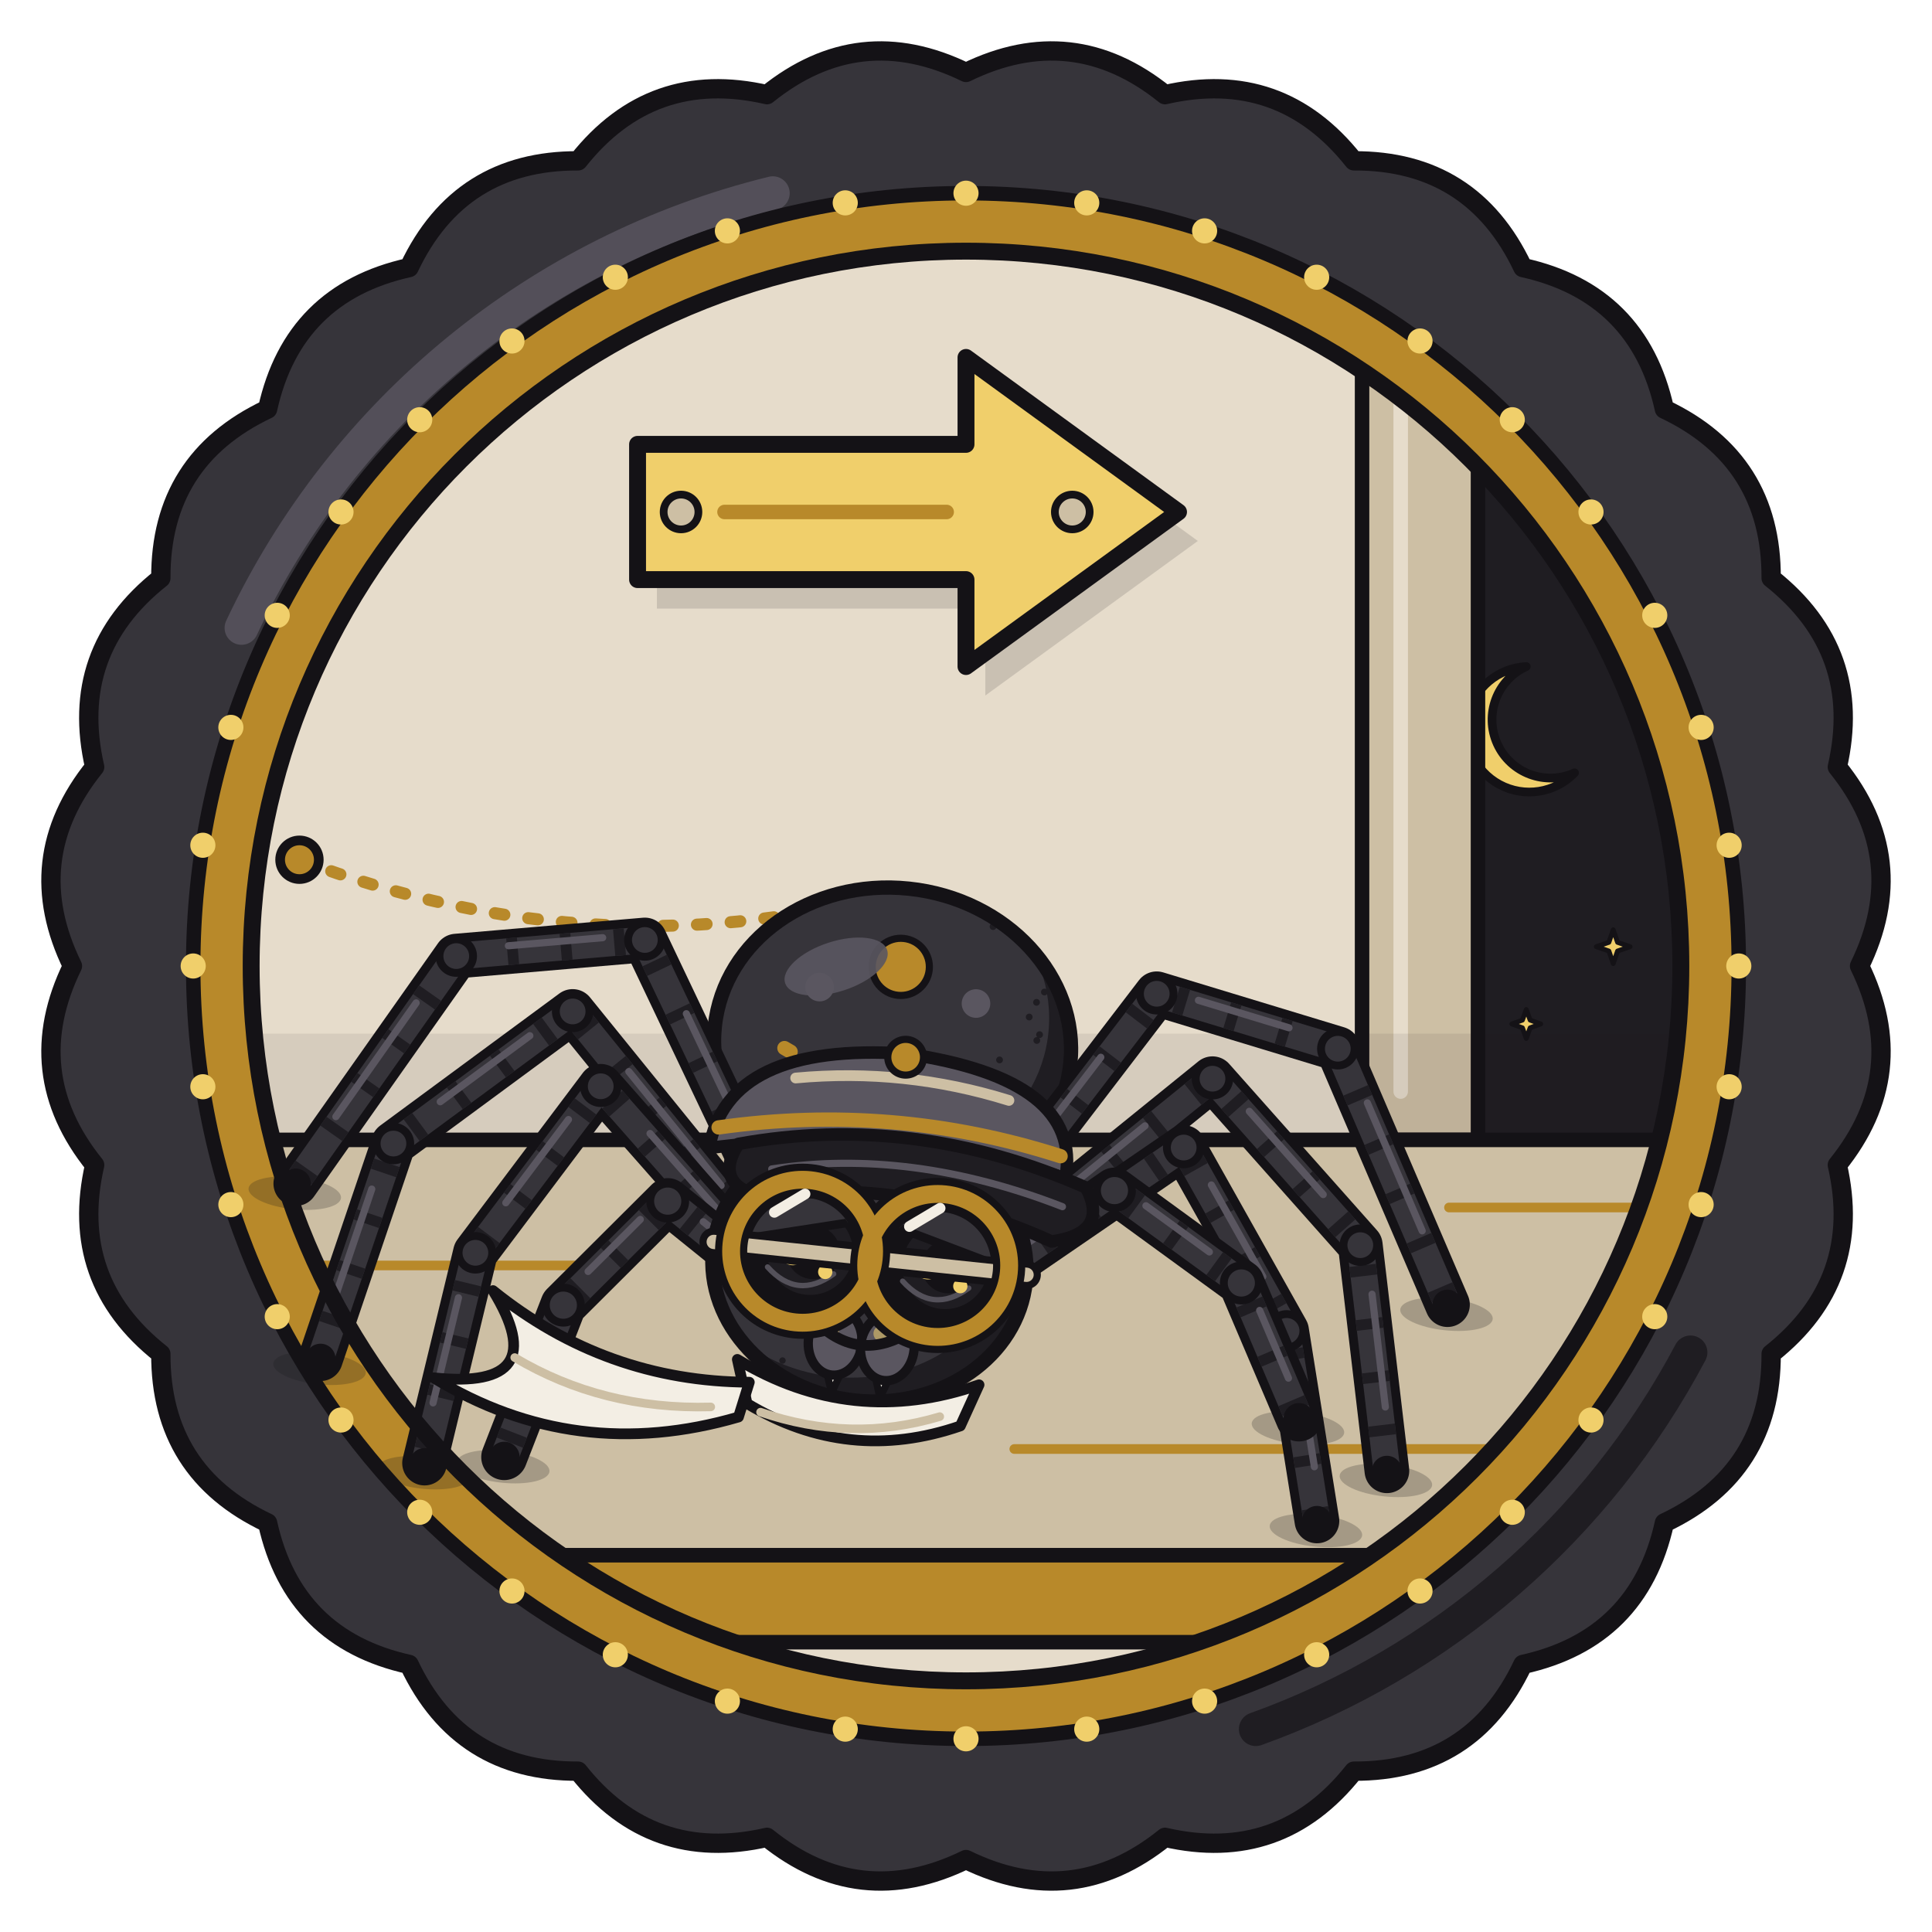
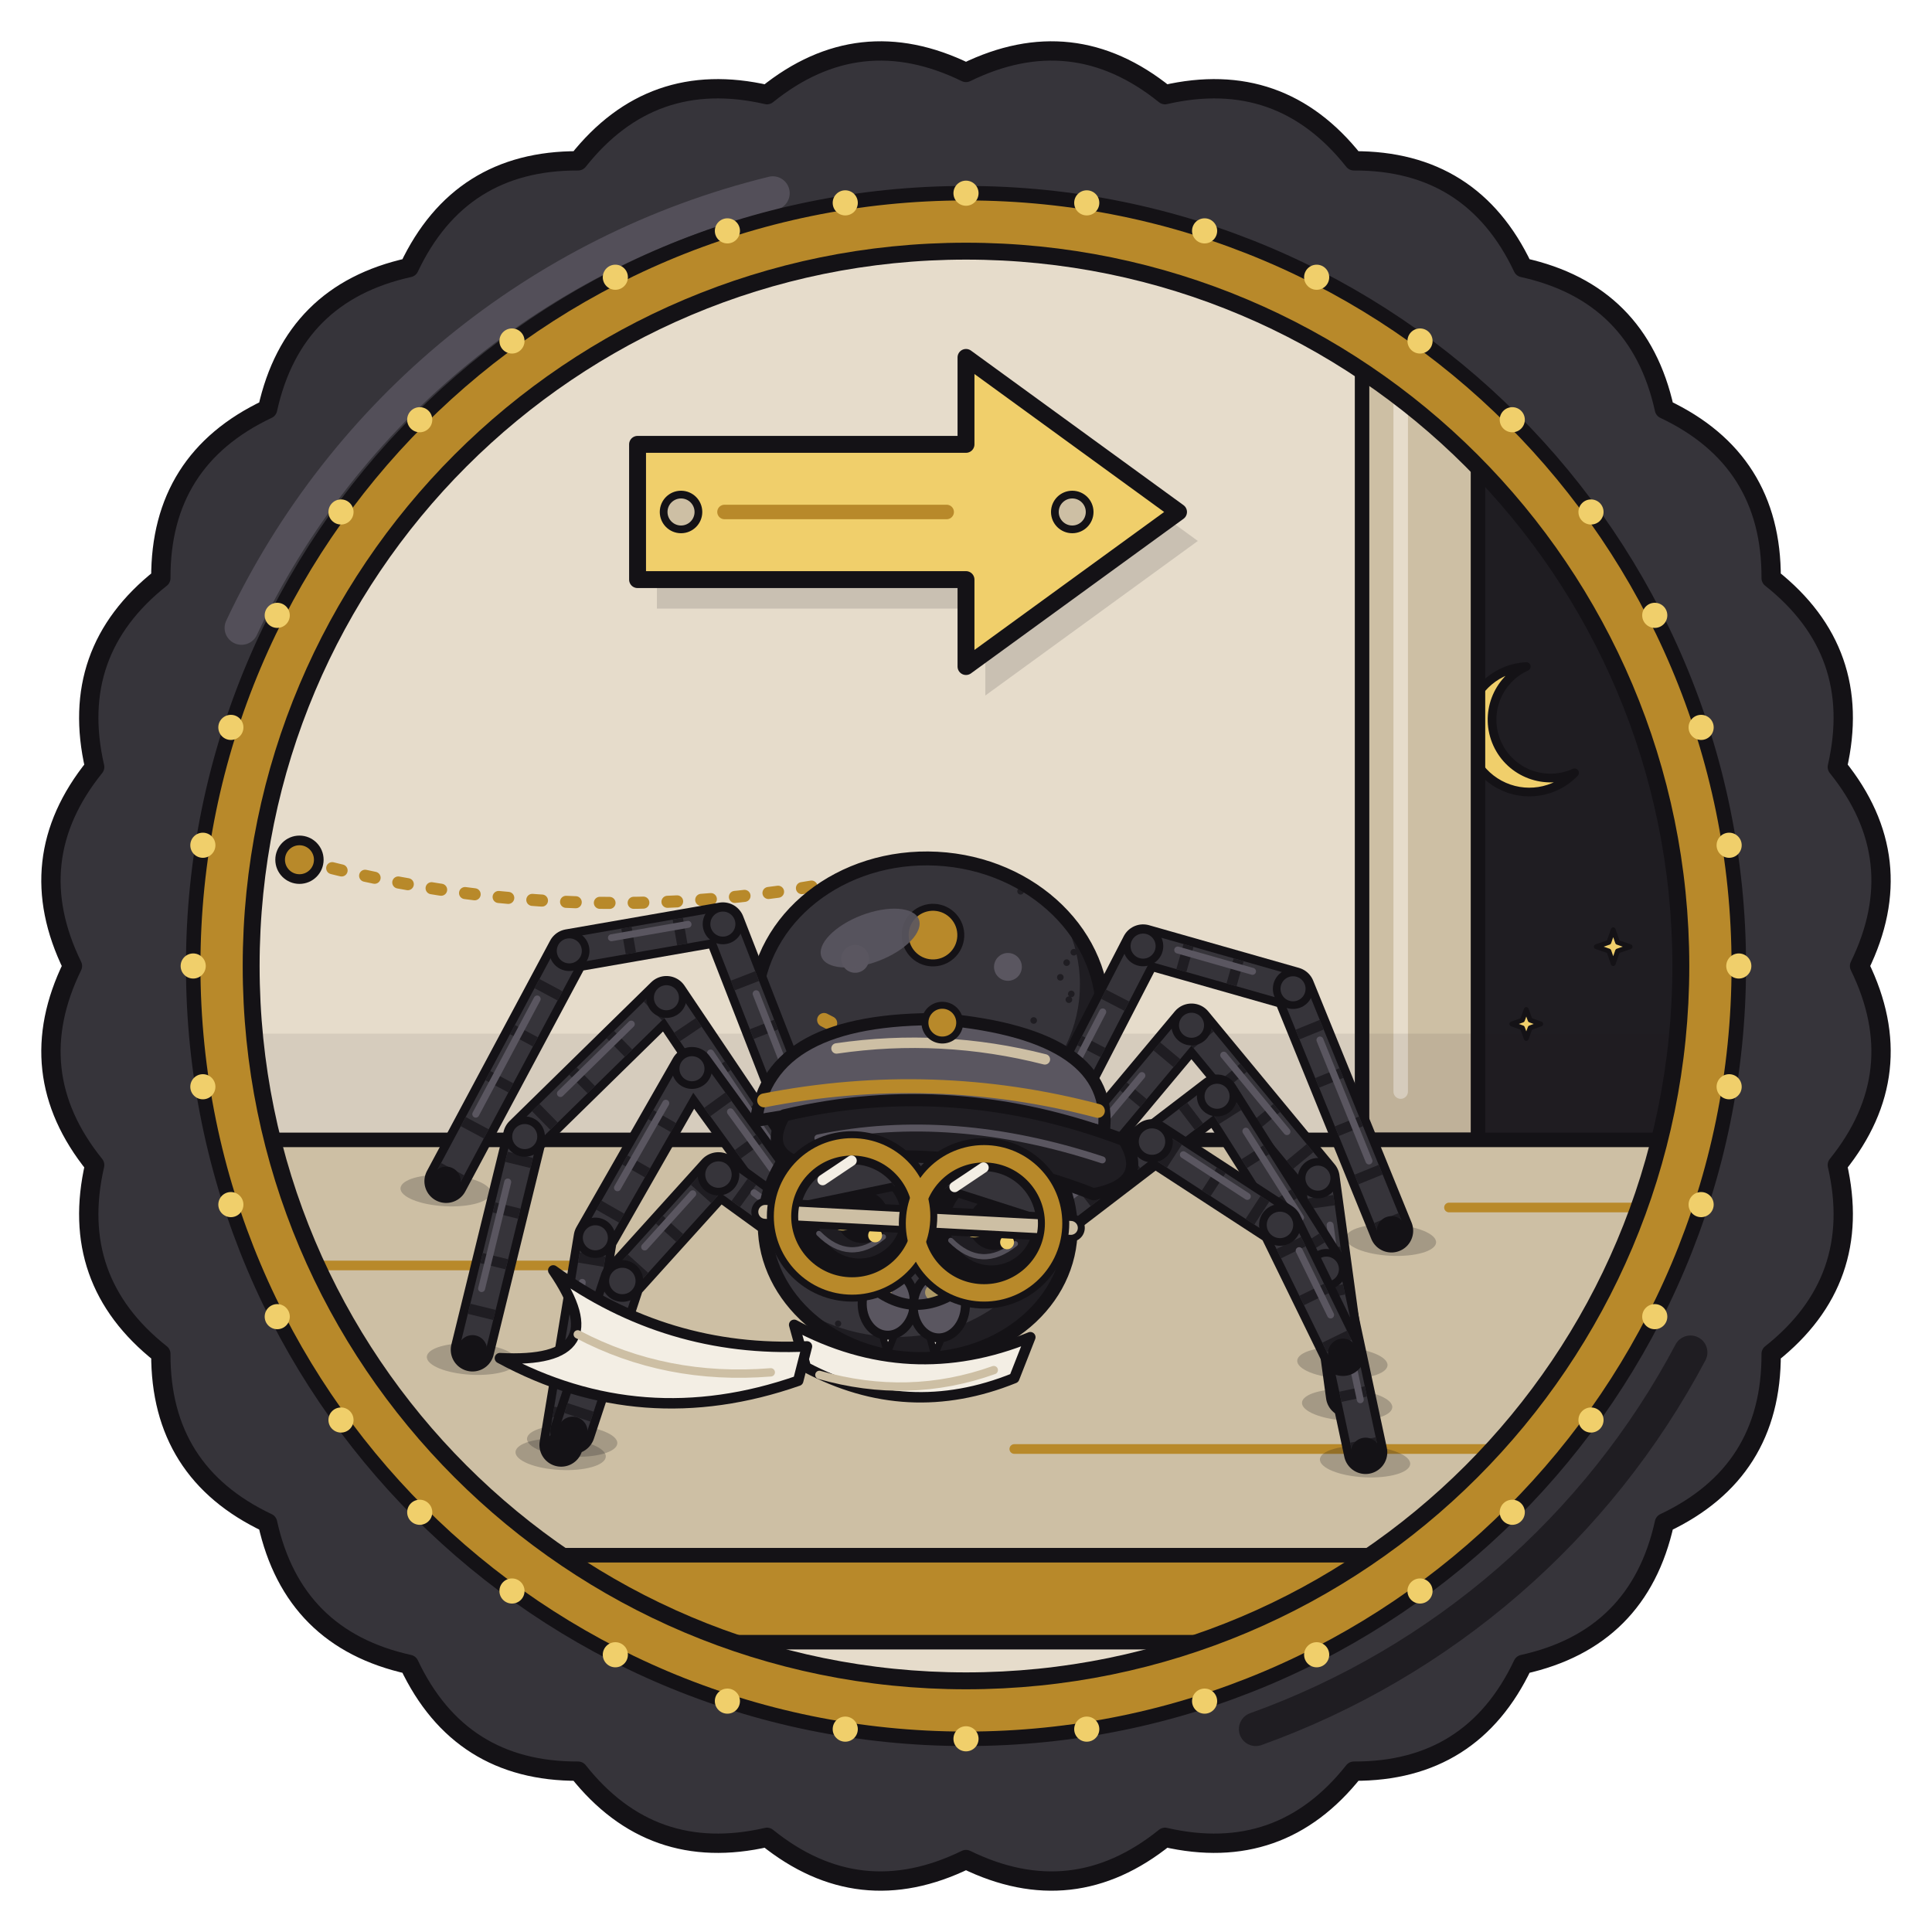
<svg xmlns="http://www.w3.org/2000/svg" viewBox="0 0 400 400" role="img" aria-labelledby="role-wheelman-title">
  <path d="M200 15 Q222.1 4.2 241.2 19.6 Q265.1 14.1 280.3 33.3 Q304.8 33.2 315.3 55.4 Q339.3 60.7 344.6 84.7 Q366.8 95.2 366.7 119.7 Q385.9 134.9 380.4 158.8 Q395.8 177.9 385 200 Q395.8 222.1 380.4 241.2 Q385.9 265.1 366.7 280.3 Q366.8 304.8 344.6 315.3 Q339.3 339.3 315.3 344.6 Q304.8 366.8 280.3 366.7 Q265.1 385.9 241.2 380.4 Q222.1 395.8 200 385 Q177.9 395.8 158.8 380.4 Q134.9 385.9 119.7 366.7 Q95.2 366.8 84.7 344.6 Q60.7 339.3 55.4 315.3 Q33.2 304.8 33.3 280.3 Q14.1 265.1 19.6 241.2 Q4.2 222.1 15 200 Q4.2 177.9 19.6 158.8 Q14.1 134.9 33.3 119.7 Q33.2 95.2 55.4 84.7 Q60.7 60.7 84.7 55.4 Q95.2 33.2 119.7 33.3 Q134.9 14.1 158.8 19.6 Q177.9 4.2 200 15Z" fill="#36343a" stroke="#141216" stroke-width="4" stroke-linecap="round" stroke-linejoin="round" />
  <path d="M50 130 A 165 165 0 0 1 160 40" fill="none" stroke="#5a5660" stroke-width="7" stroke-linecap="round" stroke-linejoin="round" opacity="0.8" />
  <path d="M350 280 A 165 165 0 0 1 260 358" fill="none" stroke="#1f1d22" stroke-width="7" stroke-linecap="round" stroke-linejoin="round" />
  <circle cx="200" cy="200" r="160" fill="#b8892a" stroke="#141216" stroke-width="3" />
  <circle cx="360" cy="200" r="2.6" fill="#f0cf6b" />
  <circle cx="358" cy="225" r="2.6" fill="#f0cf6b" />
  <circle cx="352.2" cy="249.4" r="2.6" fill="#f0cf6b" />
  <circle cx="342.6" cy="272.6" r="2.6" fill="#f0cf6b" />
  <circle cx="329.4" cy="294" r="2.6" fill="#f0cf6b" />
  <circle cx="313.1" cy="313.1" r="2.6" fill="#f0cf6b" />
  <circle cx="294" cy="329.4" r="2.6" fill="#f0cf6b" />
  <circle cx="272.6" cy="342.6" r="2.6" fill="#f0cf6b" />
  <circle cx="249.4" cy="352.2" r="2.6" fill="#f0cf6b" />
  <circle cx="225" cy="358" r="2.6" fill="#f0cf6b" />
  <circle cx="200" cy="360" r="2.6" fill="#f0cf6b" />
  <circle cx="175" cy="358" r="2.6" fill="#f0cf6b" />
  <circle cx="150.6" cy="352.2" r="2.6" fill="#f0cf6b" />
  <circle cx="127.4" cy="342.6" r="2.6" fill="#f0cf6b" />
  <circle cx="106" cy="329.4" r="2.6" fill="#f0cf6b" />
  <circle cx="86.9" cy="313.1" r="2.6" fill="#f0cf6b" />
  <circle cx="70.6" cy="294" r="2.6" fill="#f0cf6b" />
  <circle cx="57.4" cy="272.6" r="2.6" fill="#f0cf6b" />
  <circle cx="47.8" cy="249.4" r="2.6" fill="#f0cf6b" />
  <circle cx="42" cy="225" r="2.6" fill="#f0cf6b" />
  <circle cx="40" cy="200" r="2.6" fill="#f0cf6b" />
  <circle cx="42" cy="175" r="2.6" fill="#f0cf6b" />
  <circle cx="47.8" cy="150.6" r="2.6" fill="#f0cf6b" />
  <circle cx="57.4" cy="127.4" r="2.6" fill="#f0cf6b" />
  <circle cx="70.6" cy="106" r="2.6" fill="#f0cf6b" />
  <circle cx="86.9" cy="86.9" r="2.6" fill="#f0cf6b" />
  <circle cx="106" cy="70.6" r="2.6" fill="#f0cf6b" />
  <circle cx="127.4" cy="57.4" r="2.6" fill="#f0cf6b" />
  <circle cx="150.6" cy="47.8" r="2.6" fill="#f0cf6b" />
  <circle cx="175" cy="42" r="2.6" fill="#f0cf6b" />
  <circle cx="200" cy="40" r="2.6" fill="#f0cf6b" />
  <circle cx="225" cy="42" r="2.6" fill="#f0cf6b" />
  <circle cx="249.4" cy="47.8" r="2.6" fill="#f0cf6b" />
  <circle cx="272.6" cy="57.4" r="2.6" fill="#f0cf6b" />
  <circle cx="294" cy="70.6" r="2.6" fill="#f0cf6b" />
  <circle cx="313.1" cy="86.9" r="2.6" fill="#f0cf6b" />
  <circle cx="329.4" cy="106" r="2.6" fill="#f0cf6b" />
  <circle cx="342.6" cy="127.4" r="2.6" fill="#f0cf6b" />
  <circle cx="352.2" cy="150.6" r="2.6" fill="#f0cf6b" />
  <circle cx="358" cy="175" r="2.6" fill="#f0cf6b" />
  <clipPath id="rl-wheel-med0">
    <circle cx="200" cy="200" r="148" fill="#000" />
  </clipPath>
  <circle cx="200" cy="200" r="148" fill="#e6dccb" stroke="#141216" stroke-width="3" />
  <g clip-path="url(#rl-wheel-med0)">
    <path d="M306 20 H380 V236 H306 Z" fill="#1f1d22" />
    <path d="M316 138 a13 13 0 1 0 10 22 a10 10 0 1 1 -10 -22 Z" fill="#f0cf6b" stroke="#141216" stroke-width="1.8" stroke-linecap="round" stroke-linejoin="round" />
    <path d="M322 107.5L323.2 110.8L326.5 112L323.2 113.2L322 116.5L320.8 113.2L317.5 112L320.8 110.8Z" fill="#f0cf6b" stroke="#141216" stroke-width="1.1" stroke-linecap="round" stroke-linejoin="round" />
    <path d="M334 192.5L334.9 195.1L337.5 196L334.9 196.9L334 199.5L333.1 196.9L330.5 196L333.1 195.1Z" fill="#f0cf6b" stroke="#141216" stroke-width="1" stroke-linecap="round" stroke-linejoin="round" />
    <path d="M316 209L316.8 211.2L319 212L316.8 212.8L316 215L315.2 212.8L313 212L315.2 211.2Z" fill="#f0cf6b" stroke="#141216" stroke-width="1" stroke-linecap="round" stroke-linejoin="round" />
    <path d="M282 20 H306 V236 H282 Z" fill="#cdbfa4" stroke="#141216" stroke-width="3" stroke-linecap="round" stroke-linejoin="round" />
    <path d="M290 30 V226" fill="none" stroke="#e6dccb" stroke-width="3" stroke-linecap="round" stroke-linejoin="round" />
    <path d="M20 214 H380 V236 H20 Z" fill="#141216" opacity="0.08" />
    <path d="M20 236 H380 V322 H20 Z" fill="#cdbfa4" stroke="#141216" stroke-width="3" stroke-linecap="round" stroke-linejoin="round" />
    <path d="M44 262 L130 262" stroke="#b8892a" stroke-width="2" stroke-linecap="round" />
    <path d="M210 300 L330 300" stroke="#b8892a" stroke-width="2" stroke-linecap="round" />
    <path d="M300 250 L370 250" stroke="#b8892a" stroke-width="2" stroke-linecap="round" />
    <path d="M20 322 H380 V340 H20 Z" fill="#b8892a" stroke="#141216" stroke-width="3" stroke-linecap="round" stroke-linejoin="round" />
    <path d="M136 98 H204 V80 L248 112 L204 144 V126 H136 Z" fill="#141216" opacity="0.14" />
    <path d="M132 92 H200 V74 L244 106 L200 138 V120 H132 Z" fill="#f0cf6b" stroke="#141216" stroke-width="3.5" stroke-linecap="round" stroke-linejoin="round" />
    <path d="M150 106 H196" fill="none" stroke="#b8892a" stroke-width="3" stroke-linecap="round" stroke-linejoin="round" />
    <circle cx="141" cy="106" r="3.6" fill="#cdbfa4" stroke="#141216" stroke-width="1.6" />
    <circle cx="222" cy="106" r="3.6" fill="#cdbfa4" stroke="#141216" stroke-width="1.6" />
-     <path d="M62 178 Q125.1 202 188.2 184" fill="none" stroke="#b8892a" stroke-width="2.5" stroke-linecap="round" stroke-linejoin="round" stroke-dasharray="2 5" />
+     <path d="M62 178 Q128 196 194 177.8" fill="none" stroke="#b8892a" stroke-width="2.5" stroke-linecap="round" stroke-linejoin="round" stroke-dasharray="2 5" />
    <circle cx="62" cy="178" r="4" fill="#b8892a" stroke="#141216" stroke-width="2" />
  </g>
-   <g transform="translate(180 262) rotate(6) scale(0.74 0.74)">
+   <g transform="translate(190 254) rotate(3) scale(0.72 0.72)">
    <ellipse cx="124" cy="32.7" rx="13" ry="4.5" fill="#141216" opacity="0.22" />
    <ellipse cx="132" cy="60.7" rx="13" ry="4.5" fill="#141216" opacity="0.22" />
-     <ellipse cx="150" cy="44.7" rx="13" ry="4.5" fill="#141216" opacity="0.22" />
-     <ellipse cx="162" cy="-3.3" rx="13" ry="4.5" fill="#141216" opacity="0.22" />
+     <ellipse cx="126" cy="44.7" rx="13" ry="4.5" fill="#141216" opacity="0.22" />
+     <ellipse cx="136.1" cy="-3.3" rx="13" ry="4.5" fill="#141216" opacity="0.22" />
    <ellipse cx="-96" cy="66.7" rx="13" ry="4.5" fill="#141216" opacity="0.22" />
-     <ellipse cx="-118" cy="70.7" rx="13" ry="4.5" fill="#141216" opacity="0.22" />
-     <ellipse cx="-150" cy="44.7" rx="13" ry="4.5" fill="#141216" opacity="0.22" />
-     <ellipse cx="-162" cy="-3.3" rx="13" ry="4.5" fill="#141216" opacity="0.22" />
+     <ellipse cx="-99.1" cy="70.7" rx="13" ry="4.5" fill="#141216" opacity="0.22" />
+     <ellipse cx="-126" cy="44.7" rx="13" ry="4.5" fill="#141216" opacity="0.22" />
+     <ellipse cx="-136.1" cy="-3.3" rx="13" ry="4.5" fill="#141216" opacity="0.22" />
    <g transform="rotate(0 0 -62)">
      <clipPath id="rl-wheel-c1">
        <ellipse cx="0" cy="-62" rx="50" ry="44" fill="#000" />
      </clipPath>
      <ellipse cx="0" cy="-62" rx="50" ry="44" fill="#1f1d22" />
      <g clip-path="url(#rl-wheel-c1)">
        <ellipse cx="-8" cy="-69.9" rx="51" ry="44.9" fill="#36343a" />
        <path d="M23.9 -36.9h0M36 -48.1h0M24.5 -97.9h0M5 -29.3h0M-25.9 -30.8h0M30.2 -61h0M40 -67.5h0M40.6 -69.2h0M37.2 -73.8h0M19.5 -35.4h0M-27.3 -31.3h0M-28.1 -30.4h0M-18.5 -33.8h0M17.1 -39.4h0M40.7 -81.2h0M20.8 -37.3h0M38.8 -78.1h0" stroke="#1f1d22" stroke-width="1.9" stroke-linecap="round" />
        <circle cx="0" cy="-84" r="8" fill="#b8892a" stroke="#141216" stroke-width="2" />
        <path d="M-30 -58 Q0 -44 30 -58" fill="none" stroke="#b8892a" stroke-width="4" stroke-linecap="round" stroke-linejoin="round" stroke-dasharray="2 7" />
        <circle cx="-22" cy="-76" r="4" fill="#5a5660" />
        <circle cx="22" cy="-76" r="4" fill="#5a5660" />
        <ellipse cx="-18" cy="-82.2" rx="15" ry="7" fill="#5a5660" transform="rotate(-24 -18 -82.2)" opacity="0.9" />
      </g>
      <ellipse cx="0" cy="-62" rx="50" ry="44" fill="none" stroke="#141216" stroke-width="4" />
    </g>
    <g>
-       <path d="M28 -12 L72 -84 L124 -74 L162 -6" fill="none" stroke="#141216" stroke-width="12.5" stroke-linecap="round" stroke-linejoin="round" />
-       <path d="M28 -12 L72 -84 L124 -74 L162 -6" fill="none" stroke="#36343a" stroke-width="7.5" stroke-linecap="round" stroke-linejoin="round" />
-       <path d="M28 -12 L72 -84 L124 -74 L162 -6" fill="none" stroke="#1f1d22" stroke-width="7.5" stroke-dasharray="3 12" stroke-linejoin="round" />
-       <path d="M36.3 -28.7 L58.3 -64.7M83.8 -83.4 L109.8 -78.4M133.8 -59.8 L152.8 -25.8" stroke="#5a5660" stroke-width="2" stroke-linecap="round" fill="none" />
-       <circle cx="72" cy="-84" r="4.7" fill="#36343a" stroke="#141216" stroke-width="2.2" />
-       <circle cx="124" cy="-74" r="4.7" fill="#36343a" stroke="#141216" stroke-width="2.2" />
-       <circle cx="162" cy="-6" r="4.2" fill="#141216" />
-     </g>
-     <g>
-       <path d="M-28 -12 L-72 -84 L-124 -74 L-162 -6" fill="none" stroke="#141216" stroke-width="12.5" stroke-linecap="round" stroke-linejoin="round" />
-       <path d="M-28 -12 L-72 -84 L-124 -74 L-162 -6" fill="none" stroke="#36343a" stroke-width="7.5" stroke-linecap="round" stroke-linejoin="round" />
-       <path d="M-28 -12 L-72 -84 L-124 -74 L-162 -6" fill="none" stroke="#1f1d22" stroke-width="7.5" stroke-dasharray="3 12" stroke-linejoin="round" />
-       <path d="M-36.3 -28.7 L-58.3 -64.7M-83.8 -83.4 L-109.8 -78.4M-133.8 -59.8 L-152.8 -25.8" stroke="#5a5660" stroke-width="2" stroke-linecap="round" fill="none" />
-       <circle cx="-72" cy="-84" r="4.7" fill="#36343a" stroke="#141216" stroke-width="2.2" />
-       <circle cx="-124" cy="-74" r="4.7" fill="#36343a" stroke="#141216" stroke-width="2.2" />
-       <circle cx="-162" cy="-6" r="4.2" fill="#141216" />
-     </g>
-     <g>
-       <path d="M32 -4 L90 -62 L136 -20 L150 42" fill="none" stroke="#141216" stroke-width="12.5" stroke-linecap="round" stroke-linejoin="round" />
-       <path d="M32 -4 L90 -62 L136 -20 L150 42" fill="none" stroke="#36343a" stroke-width="7.5" stroke-linecap="round" stroke-linejoin="round" />
-       <path d="M32 -4 L90 -62 L136 -20 L150 42" fill="none" stroke="#1f1d22" stroke-width="7.5" stroke-dasharray="3 12" stroke-linejoin="round" />
-       <path d="M43.6 -17.9 L72.6 -46.9M101.2 -54 L124.2 -33M140.7 -6.7 L147.7 24.3" stroke="#5a5660" stroke-width="2" stroke-linecap="round" fill="none" />
-       <circle cx="90" cy="-62" r="4.7" fill="#36343a" stroke="#141216" stroke-width="2.2" />
-       <circle cx="136" cy="-20" r="4.7" fill="#36343a" stroke="#141216" stroke-width="2.2" />
-       <circle cx="150" cy="42" r="4.2" fill="#141216" />
-     </g>
-     <g>
-       <path d="M-32 -4 L-90 -62 L-136 -20 L-150 42" fill="none" stroke="#141216" stroke-width="12.5" stroke-linecap="round" stroke-linejoin="round" />
-       <path d="M-32 -4 L-90 -62 L-136 -20 L-150 42" fill="none" stroke="#36343a" stroke-width="7.5" stroke-linecap="round" stroke-linejoin="round" />
-       <path d="M-32 -4 L-90 -62 L-136 -20 L-150 42" fill="none" stroke="#1f1d22" stroke-width="7.5" stroke-dasharray="3 12" stroke-linejoin="round" />
-       <path d="M-43.6 -17.9 L-72.6 -46.9M-101.2 -54 L-124.2 -33M-140.7 -6.7 L-147.7 24.3" stroke="#5a5660" stroke-width="2" stroke-linecap="round" fill="none" />
-       <circle cx="-90" cy="-62" r="4.7" fill="#36343a" stroke="#141216" stroke-width="2.2" />
-       <circle cx="-136" cy="-20" r="4.7" fill="#36343a" stroke="#141216" stroke-width="2.2" />
-       <circle cx="-150" cy="42" r="4.2" fill="#141216" />
+       <path d="M28 -12 L60.5 -84 L104.2 -74 L136.1 -6" fill="none" stroke="#141216" stroke-width="12.5" stroke-linecap="round" stroke-linejoin="round" />
+       <path d="M28 -12 L60.5 -84 L104.2 -74 L136.1 -6" fill="none" stroke="#36343a" stroke-width="7.5" stroke-linecap="round" stroke-linejoin="round" />
+       <path d="M28 -12 L60.5 -84 L104.2 -74 L136.1 -6" fill="none" stroke="#1f1d22" stroke-width="7.5" stroke-dasharray="3 12" stroke-linejoin="round" />
+       <path d="M33.6 -28.5 L49.9 -64.5M70.5 -83.4 L92.3 -78.4M112.7 -59.7 L128.6 -25.7" stroke="#5a5660" stroke-width="2" stroke-linecap="round" fill="none" />
+       <circle cx="60.5" cy="-84" r="4.7" fill="#36343a" stroke="#141216" stroke-width="2.2" />
+       <circle cx="104.2" cy="-74" r="4.7" fill="#36343a" stroke="#141216" stroke-width="2.2" />
+       <circle cx="136.1" cy="-6" r="4.2" fill="#141216" />
+     </g>
+     <g>
+       <path d="M-28 -12 L-60.5 -84 L-104.2 -74 L-136.1 -6" fill="none" stroke="#141216" stroke-width="12.5" stroke-linecap="round" stroke-linejoin="round" />
+       <path d="M-28 -12 L-60.5 -84 L-104.2 -74 L-136.1 -6" fill="none" stroke="#36343a" stroke-width="7.5" stroke-linecap="round" stroke-linejoin="round" />
+       <path d="M-28 -12 L-60.5 -84 L-104.2 -74 L-136.1 -6" fill="none" stroke="#1f1d22" stroke-width="7.5" stroke-dasharray="3 12" stroke-linejoin="round" />
+       <path d="M-33.6 -28.5 L-49.9 -64.5M-70.5 -83.4 L-92.3 -78.4M-112.7 -59.7 L-128.6 -25.7" stroke="#5a5660" stroke-width="2" stroke-linecap="round" fill="none" />
+       <circle cx="-60.5" cy="-84" r="4.7" fill="#36343a" stroke="#141216" stroke-width="2.2" />
+       <circle cx="-104.2" cy="-74" r="4.7" fill="#36343a" stroke="#141216" stroke-width="2.2" />
+       <circle cx="-136.1" cy="-6" r="4.2" fill="#141216" />
+     </g>
+     <g>
+       <path d="M32 -4 L75.6 -62 L114.2 -20 L126 42" fill="none" stroke="#141216" stroke-width="12.5" stroke-linecap="round" stroke-linejoin="round" />
+       <path d="M32 -4 L75.6 -62 L114.2 -20 L126 42" fill="none" stroke="#36343a" stroke-width="7.5" stroke-linecap="round" stroke-linejoin="round" />
+       <path d="M32 -4 L75.6 -62 L114.2 -20 L126 42" fill="none" stroke="#1f1d22" stroke-width="7.5" stroke-dasharray="3 12" stroke-linejoin="round" />
+       <path d="M40.3 -17.8 L62.1 -46.8M85.3 -53.9 L104.6 -32.9M118.4 -6.7 L124.3 24.3" stroke="#5a5660" stroke-width="2" stroke-linecap="round" fill="none" />
+       <circle cx="75.6" cy="-62" r="4.7" fill="#36343a" stroke="#141216" stroke-width="2.2" />
+       <circle cx="114.2" cy="-20" r="4.7" fill="#36343a" stroke="#141216" stroke-width="2.2" />
+       <circle cx="126" cy="42" r="4.2" fill="#141216" />
+     </g>
+     <g>
+       <path d="M-32 -4 L-75.6 -62 L-114.2 -20 L-126 42" fill="none" stroke="#141216" stroke-width="12.5" stroke-linecap="round" stroke-linejoin="round" />
+       <path d="M-32 -4 L-75.6 -62 L-114.2 -20 L-126 42" fill="none" stroke="#36343a" stroke-width="7.5" stroke-linecap="round" stroke-linejoin="round" />
+       <path d="M-32 -4 L-75.6 -62 L-114.2 -20 L-126 42" fill="none" stroke="#1f1d22" stroke-width="7.5" stroke-dasharray="3 12" stroke-linejoin="round" />
+       <path d="M-40.3 -17.8 L-62.1 -46.8M-85.3 -53.9 L-104.6 -32.9M-118.4 -6.7 L-124.3 24.3" stroke="#5a5660" stroke-width="2" stroke-linecap="round" fill="none" />
+       <circle cx="-75.6" cy="-62" r="4.7" fill="#36343a" stroke="#141216" stroke-width="2.2" />
+       <circle cx="-114.2" cy="-20" r="4.7" fill="#36343a" stroke="#141216" stroke-width="2.2" />
+       <circle cx="-126" cy="42" r="4.2" fill="#141216" />
    </g>
    <g>
      <path d="M30 4 L84 -42 L118 6 L132 58" fill="none" stroke="#141216" stroke-width="12.5" stroke-linecap="round" stroke-linejoin="round" />
      <path d="M30 4 L84 -42 L118 6 L132 58" fill="none" stroke="#36343a" stroke-width="7.5" stroke-linecap="round" stroke-linejoin="round" />
      <path d="M30 4 L84 -42 L118 6 L132 58" fill="none" stroke="#1f1d22" stroke-width="7.5" stroke-dasharray="3 12" stroke-linejoin="round" />
      <path d="M40.8 -7.4 L67.8 -30.4M92.8 -32.4 L109.8 -8.4M122.7 17 L129.7 43" stroke="#5a5660" stroke-width="2" stroke-linecap="round" fill="none" />
      <circle cx="84" cy="-42" r="4.7" fill="#36343a" stroke="#141216" stroke-width="2.2" />
      <circle cx="118" cy="6" r="4.7" fill="#36343a" stroke="#141216" stroke-width="2.2" />
      <circle cx="132" cy="58" r="4.2" fill="#141216" />
    </g>
    <g>
-       <path d="M-30 4 L-80 -42 L-110 8 L-118 68" fill="none" stroke="#141216" stroke-width="12.5" stroke-linecap="round" stroke-linejoin="round" />
-       <path d="M-30 4 L-80 -42 L-110 8 L-118 68" fill="none" stroke="#36343a" stroke-width="7.5" stroke-linecap="round" stroke-linejoin="round" />
-       <path d="M-30 4 L-80 -42 L-110 8 L-118 68" fill="none" stroke="#1f1d22" stroke-width="7.5" stroke-dasharray="3 12" stroke-linejoin="round" />
-       <path d="M-39.9 -7.3 L-64.9 -30.3M-88 -31.8 L-103 -6.8M-113.4 21 L-117.4 51" stroke="#5a5660" stroke-width="2" stroke-linecap="round" fill="none" />
-       <circle cx="-80" cy="-42" r="4.7" fill="#36343a" stroke="#141216" stroke-width="2.2" />
-       <circle cx="-110" cy="8" r="4.7" fill="#36343a" stroke="#141216" stroke-width="2.2" />
-       <circle cx="-118" cy="68" r="4.2" fill="#141216" />
+       <path d="M-30 4 L-67.2 -42 L-92.4 8 L-99.1 68" fill="none" stroke="#141216" stroke-width="12.5" stroke-linecap="round" stroke-linejoin="round" />
+       <path d="M-30 4 L-67.2 -42 L-92.4 8 L-99.1 68" fill="none" stroke="#36343a" stroke-width="7.5" stroke-linecap="round" stroke-linejoin="round" />
+       <path d="M-30 4 L-67.2 -42 L-92.4 8 L-99.1 68" fill="none" stroke="#1f1d22" stroke-width="7.5" stroke-dasharray="3 12" stroke-linejoin="round" />
+       <path d="M-36.9 -7.2 L-55.5 -30.2M-74.2 -31.7 L-86.8 -6.7M-95.5 21 L-98.9 51" stroke="#5a5660" stroke-width="2" stroke-linecap="round" fill="none" />
+       <circle cx="-67.2" cy="-42" r="4.7" fill="#36343a" stroke="#141216" stroke-width="2.2" />
+       <circle cx="-92.4" cy="8" r="4.7" fill="#36343a" stroke="#141216" stroke-width="2.2" />
+       <circle cx="-99.1" cy="68" r="4.2" fill="#141216" />
    </g>
    <g>
      <path d="M24 8 L66 -28 L104 -6 L124 30" fill="none" stroke="#141216" stroke-width="12.875" stroke-linecap="round" stroke-linejoin="round" />
      <path d="M24 8 L66 -28 L104 -6 L124 30" fill="none" stroke="#36343a" stroke-width="7.875" stroke-linecap="round" stroke-linejoin="round" />
      <path d="M24 8 L66 -28 L104 -6 L124 30" fill="none" stroke="#1f1d22" stroke-width="7.875" stroke-dasharray="3 12" stroke-linejoin="round" />
      <path d="M32.1 -1.2 L53.1 -19.2M75.2 -24.7 L94.2 -13.7M109.9 1.1 L119.9 19.1" stroke="#5a5660" stroke-width="2" stroke-linecap="round" fill="none" />
      <circle cx="66" cy="-28" r="4.9" fill="#36343a" stroke="#141216" stroke-width="2.2" />
      <circle cx="104" cy="-6" r="4.9" fill="#36343a" stroke="#141216" stroke-width="2.2" />
      <circle cx="124" cy="30" r="4.3" fill="#141216" />
    </g>
    <g>
      <path d="M-24 10 L-58 -12 L-84 20 L-96 64" fill="none" stroke="#141216" stroke-width="12.875" stroke-linecap="round" stroke-linejoin="round" />
      <path d="M-24 10 L-58 -12 L-84 20 L-96 64" fill="none" stroke="#36343a" stroke-width="7.875" stroke-linecap="round" stroke-linejoin="round" />
      <path d="M-24 10 L-58 -12 L-84 20 L-96 64" fill="none" stroke="#1f1d22" stroke-width="7.875" stroke-dasharray="3 12" stroke-linejoin="round" />
      <path d="M-30.5 3.7 L-47.5 -7.3M-65.1 -6.1 L-78.1 9.9M-88.3 29.2 L-94.3 51.2" stroke="#5a5660" stroke-width="2" stroke-linecap="round" fill="none" />
      <circle cx="-58" cy="-12" r="4.9" fill="#36343a" stroke="#141216" stroke-width="2.2" />
      <circle cx="-84" cy="20" r="4.9" fill="#36343a" stroke="#141216" stroke-width="2.2" />
      <circle cx="-96" cy="64" r="4.3" fill="#141216" />
    </g>
    <g transform="rotate(0 0 0)">
      <clipPath id="rl-wheel-c2">
        <ellipse cx="0" cy="0" rx="44" ry="38" fill="#000" />
      </clipPath>
      <ellipse cx="0" cy="0" rx="44" ry="38" fill="#1f1d22" />
      <g clip-path="url(#rl-wheel-c2)">
        <ellipse cx="-7" cy="-6.8" rx="44.9" ry="38.8" fill="#36343a" />
        <path d="M32 7.8h0M2.7 25.7h0M-21.4 29h0M-6.7 29.6h0M28.8 14.4h0M35.4 -15.9h0M8.3 23.8h0M32.3 3.1h0M32.7 9.9h0M31.8 7.7h0M31.7 -24.5h0M31.7 -20.3h0" stroke="#1f1d22" stroke-width="1.8" stroke-linecap="round" />
        <ellipse cx="-15.8" cy="-17.5" rx="13.2" ry="6.1" fill="#5a5660" transform="rotate(-24 -15.8 -17.5)" opacity="0.9" />
      </g>
      <ellipse cx="0" cy="0" rx="44" ry="38" fill="none" stroke="#141216" stroke-width="4" />
    </g>
    <path d="M-9.4 29.1 l2.6 7.5 l2.3 -6.7 Z" fill="#f3eee4" stroke="#141216" stroke-width="2" stroke-linecap="round" stroke-linejoin="round" />
    <path d="M9.4 29.1 l-2.6 7.5 l-2.2 -6.7 Z" fill="#f3eee4" stroke="#141216" stroke-width="2" stroke-linecap="round" stroke-linejoin="round" />
    <ellipse cx="-7.3" cy="22.3" rx="7.5" ry="9.3" fill="#5a5660" stroke="#141216" stroke-width="2.6" />
    <ellipse cx="7.4" cy="22.3" rx="7.5" ry="9.3" fill="#5a5660" stroke="#141216" stroke-width="2.6" />
    <ellipse cx="-9" cy="18.6" rx="2.6" ry="2.4" fill="#f0cf6b" opacity="0.55" />
    <ellipse cx="5.7" cy="18.6" rx="2.6" ry="2.4" fill="#f0cf6b" opacity="0.55" />
    <circle cx="-8" cy="-17.3" r="4.6" fill="#141216" />
    <circle cx="-8" cy="-17.3" r="3" fill="#1f1d22" />
    <circle cx="-8.9" cy="-18.2" r="1.1" fill="#f0cf6b" />
    <circle cx="8" cy="-17.3" r="4.6" fill="#141216" />
    <circle cx="8" cy="-17.3" r="3" fill="#1f1d22" />
    <circle cx="7.1" cy="-18.2" r="1.1" fill="#f0cf6b" />
    <circle cx="-34.7" cy="-11.3" r="6.1" fill="#141216" />
    <circle cx="-34.7" cy="-11.3" r="4.5" fill="#1f1d22" />
    <circle cx="-36.1" cy="-12.6" r="1.6" fill="#f0cf6b" />
    <circle cx="34.8" cy="-11.3" r="6.1" fill="#141216" />
    <circle cx="34.8" cy="-11.3" r="4.5" fill="#1f1d22" />
    <circle cx="33.4" cy="-12.6" r="1.6" fill="#f0cf6b" />
    <circle cx="-19" cy="-2" r="17.6" fill="#141216" />
    <clipPath id="rl-wheel-e3">
      <circle cx="-19" cy="-2" r="15" fill="#000" />
    </clipPath>
    <g clip-path="url(#rl-wheel-e3)">
      <circle cx="-19" cy="-2" r="15" fill="#141216" />
      <circle cx="-16.9" cy="-2" r="12" fill="#1f1d22" />
      <circle cx="-16" cy="-2" r="7.5" fill="#141216" />
      <path d="M-28.3 3.4 Q-19 11.8 -9.7 3.4" fill="none" stroke="#5a5660" stroke-width="1.5" stroke-linecap="round" stroke-linejoin="round" opacity="0.9" />
      <circle cx="-21.7" cy="-1.7" r="3.9" fill="#f0cf6b" />
      <circle cx="-12.1" cy="3.1" r="2" fill="#f0cf6b" />
      <path d="M-2.5 -20 L-2.5 -12.5 L-35.5 -3.8 L-35.5 -20 Z" fill="#36343a" />
      <path d="M-2.5 -12.5 L-35.5 -3.8" fill="none" stroke="#141216" stroke-width="2.4" stroke-linecap="round" stroke-linejoin="round" />
    </g>
    <circle cx="19" cy="-2" r="17.6" fill="#141216" />
    <clipPath id="rl-wheel-e4">
      <circle cx="19" cy="-2" r="15" fill="#000" />
    </clipPath>
    <g clip-path="url(#rl-wheel-e4)">
      <circle cx="19" cy="-2" r="15" fill="#141216" />
      <circle cx="21.1" cy="-2" r="12" fill="#1f1d22" />
      <circle cx="22" cy="-2" r="7.5" fill="#141216" />
      <path d="M9.7 3.4 Q19 11.8 28.3 3.4" fill="none" stroke="#5a5660" stroke-width="1.5" stroke-linecap="round" stroke-linejoin="round" opacity="0.9" />
      <circle cx="16.3" cy="-1.7" r="3.9" fill="#f0cf6b" />
      <circle cx="25.9" cy="3.1" r="2" fill="#f0cf6b" />
      <path d="M2.5 -20 L2.5 -12.5 L35.5 -3.8 L35.5 -20 Z" fill="#36343a" />
      <path d="M2.5 -12.5 L35.5 -3.8" fill="none" stroke="#141216" stroke-width="2.4" stroke-linecap="round" stroke-linejoin="round" />
    </g>
    <path d="M-13.5 17 Q0 27.8 13.5 17" fill="none" stroke="#141216" stroke-width="3" stroke-linecap="round" stroke-linejoin="round" />
    <path d="M-48 -28 Q-46 -58 4 -60 Q54 -58 52 -30 Q2 -40 -48 -28 Z" fill="#5a5660" stroke="#141216" stroke-width="3.5" stroke-linecap="round" stroke-linejoin="round" />
    <path d="M-26 -50 Q4 -56 34 -50" fill="none" stroke="#cdbfa4" stroke-width="3" stroke-linecap="round" stroke-linejoin="round" />
    <path d="M-46 -34 Q2 -46 50 -36" fill="none" stroke="#b8892a" stroke-width="4" stroke-linecap="round" stroke-linejoin="round" />
    <path d="M-40 -30 Q8 -44 58 -28 Q66 -16 50 -12 Q8 -26 -32 -16 Q-46 -18 -40 -30 Z" fill="#1f1d22" stroke="#141216" stroke-width="3.5" stroke-linecap="round" stroke-linejoin="round" />
    <path d="M-30 -24 Q8 -34 52 -22" fill="none" stroke="#5a5660" stroke-width="2" stroke-linecap="round" stroke-linejoin="round" />
    <circle cx="4" cy="-59" r="5" fill="#b8892a" stroke="#141216" stroke-width="2" />
    <path d="M-44 -2 H44" fill="none" stroke="#141216" stroke-width="8" stroke-linecap="round" stroke-linejoin="round" />
    <path d="M-44 -2 H44" fill="none" stroke="#cdbfa4" stroke-width="4" stroke-linecap="round" stroke-linejoin="round" />
    <circle cx="-19" cy="-2" r="20" fill="none" stroke="#141216" stroke-width="9" />
    <circle cx="19" cy="-2" r="20" fill="none" stroke="#141216" stroke-width="9" />
    <circle cx="-19" cy="-2" r="20" fill="none" stroke="#b8892a" stroke-width="5" />
    <circle cx="19" cy="-2" r="20" fill="none" stroke="#b8892a" stroke-width="5" />
    <path d="M-28 -12 l8 -6 M10 -12 l8 -6" fill="none" stroke="#f3eee4" stroke-width="3" stroke-linecap="round" stroke-linejoin="round" />
    <path d="M-34 30 Q0 46 34 30 L30 42 Q0 56 -30 42 Z" fill="#f3eee4" stroke="#141216" stroke-width="3" stroke-linecap="round" stroke-linejoin="round" />
    <path d="M-30 36 Q-70 40 -104 18 Q-84 44 -118 44 Q-76 64 -32 46 Z" fill="#f3eee4" stroke="#141216" stroke-width="3" stroke-linecap="round" stroke-linejoin="round" />
    <path d="M-40 44 Q-70 48 -96 36 M-26 44 Q0 50 24 40" fill="none" stroke="#cdbfa4" stroke-width="2.4" stroke-linecap="round" stroke-linejoin="round" />
  </g>
  <circle cx="200" cy="200" r="148" fill="none" stroke="#141216" stroke-width="3.5" />
</svg>
